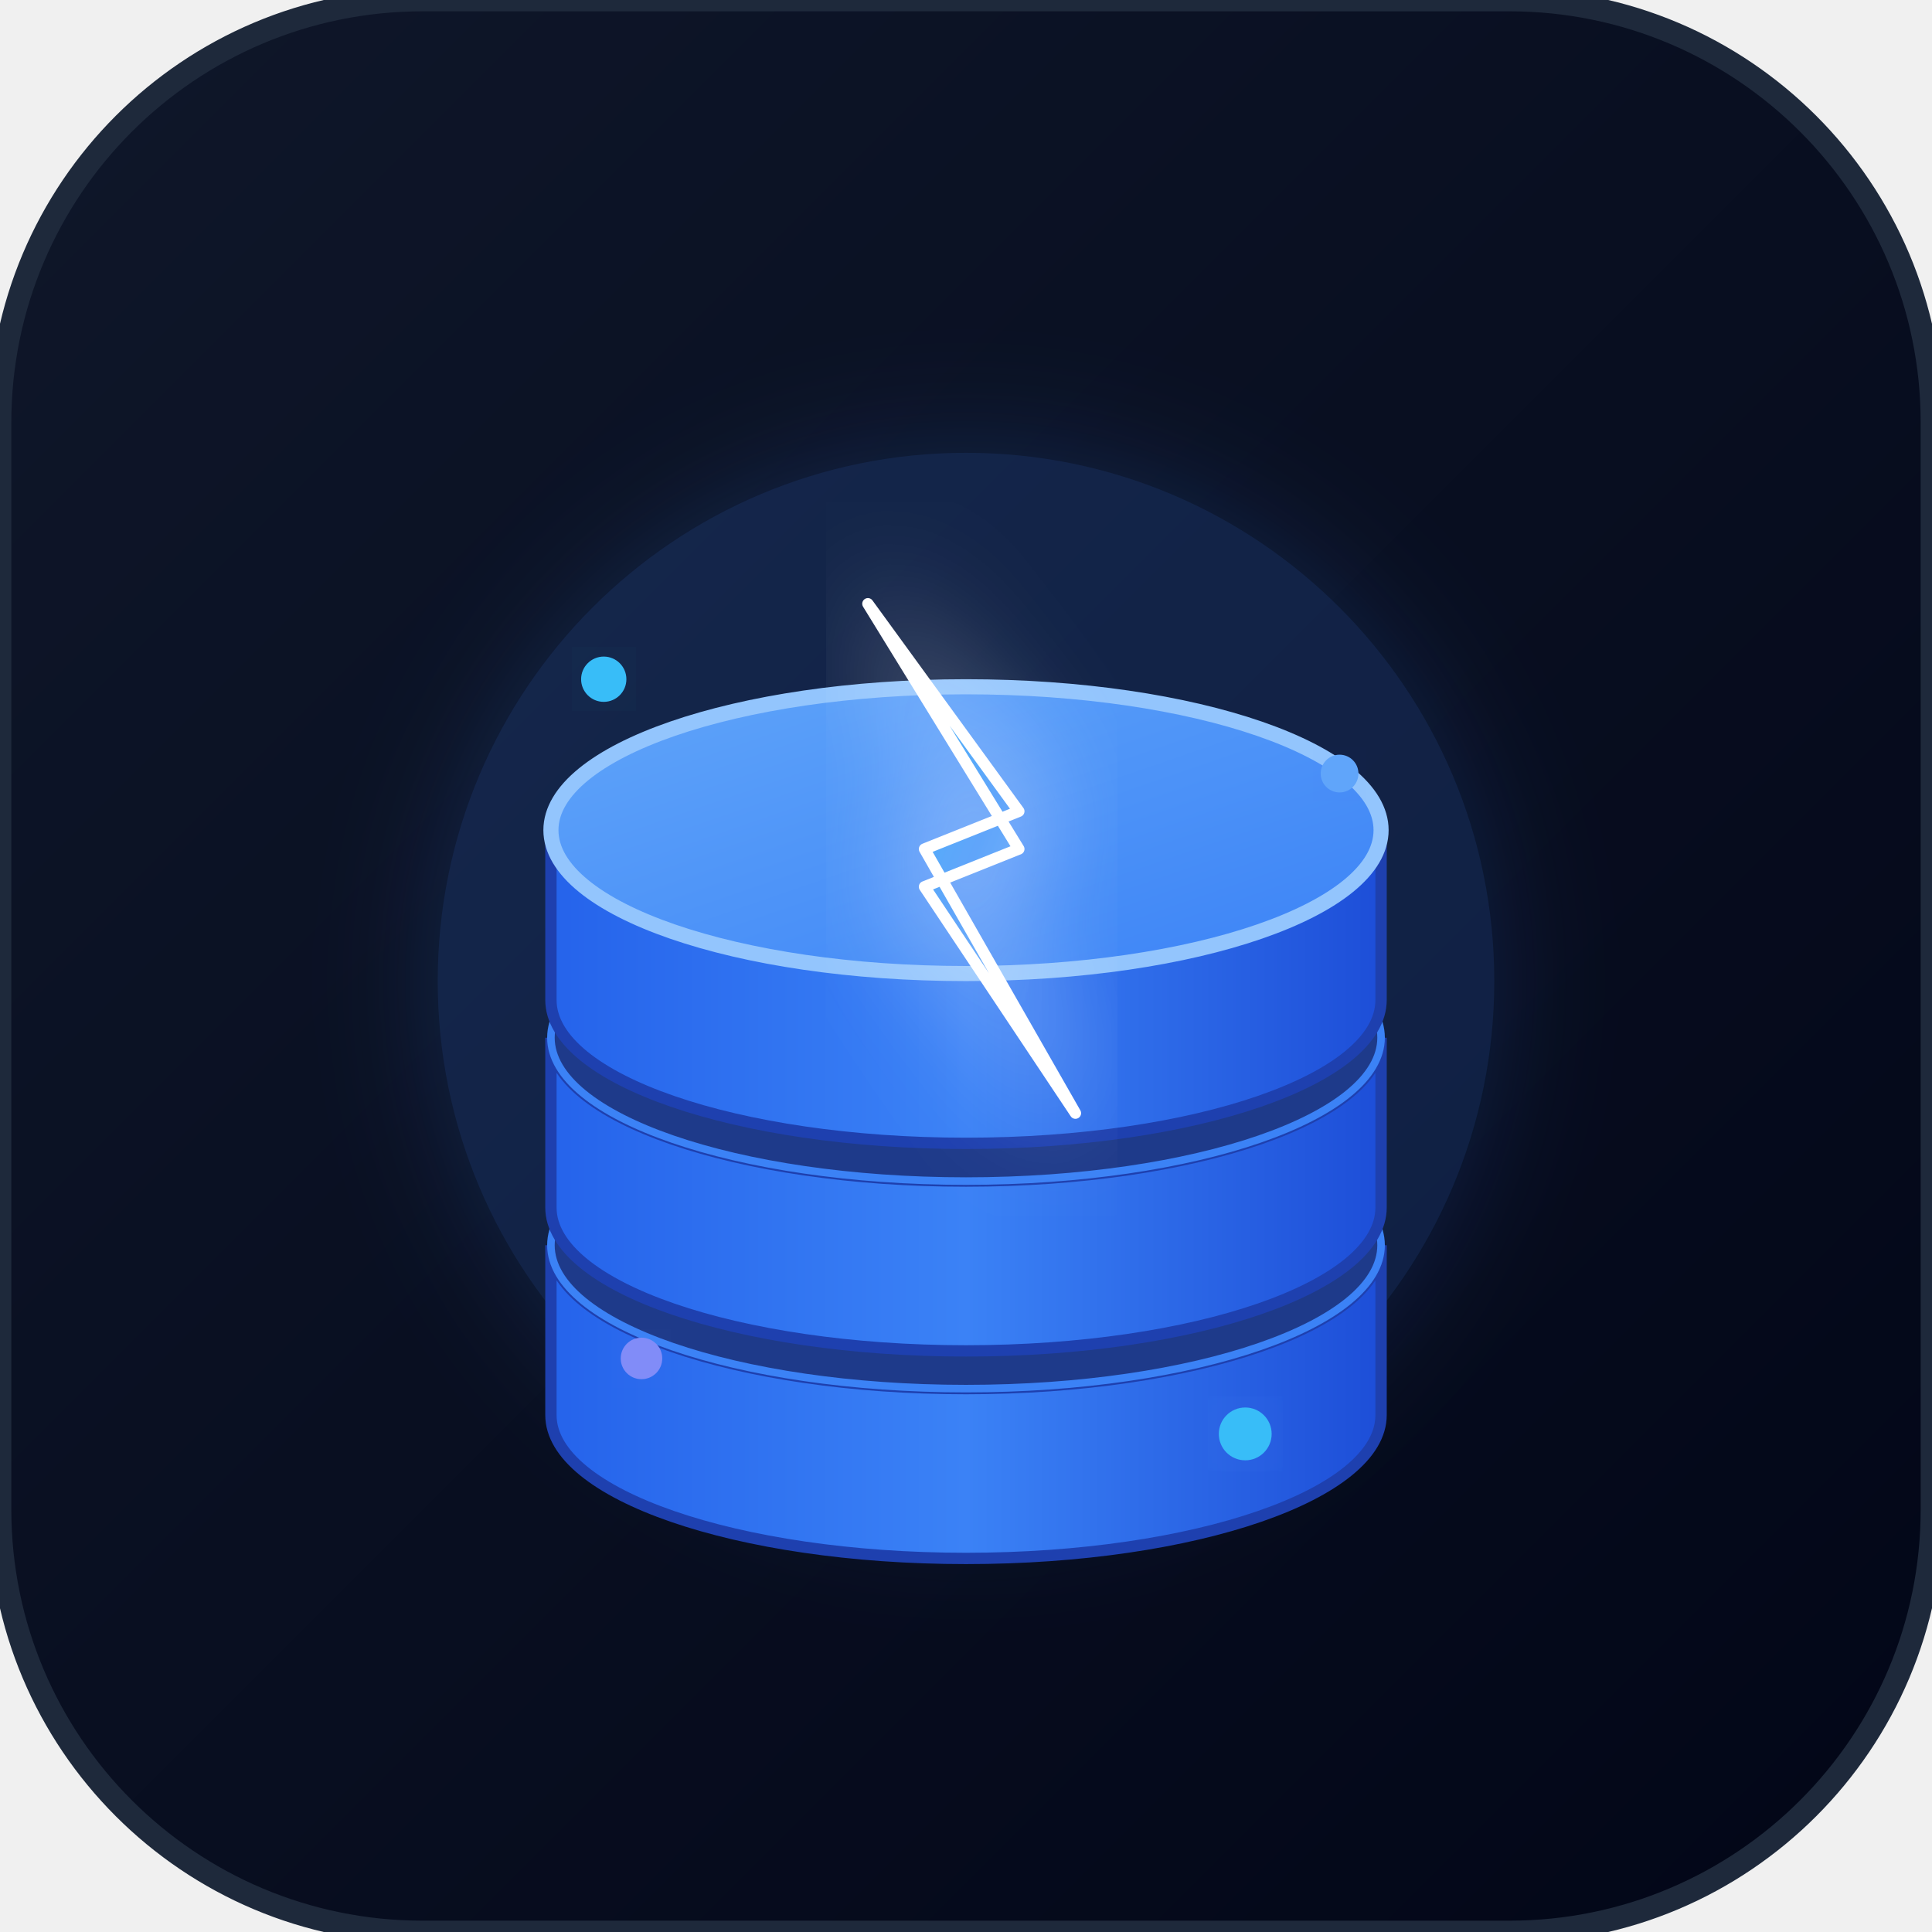
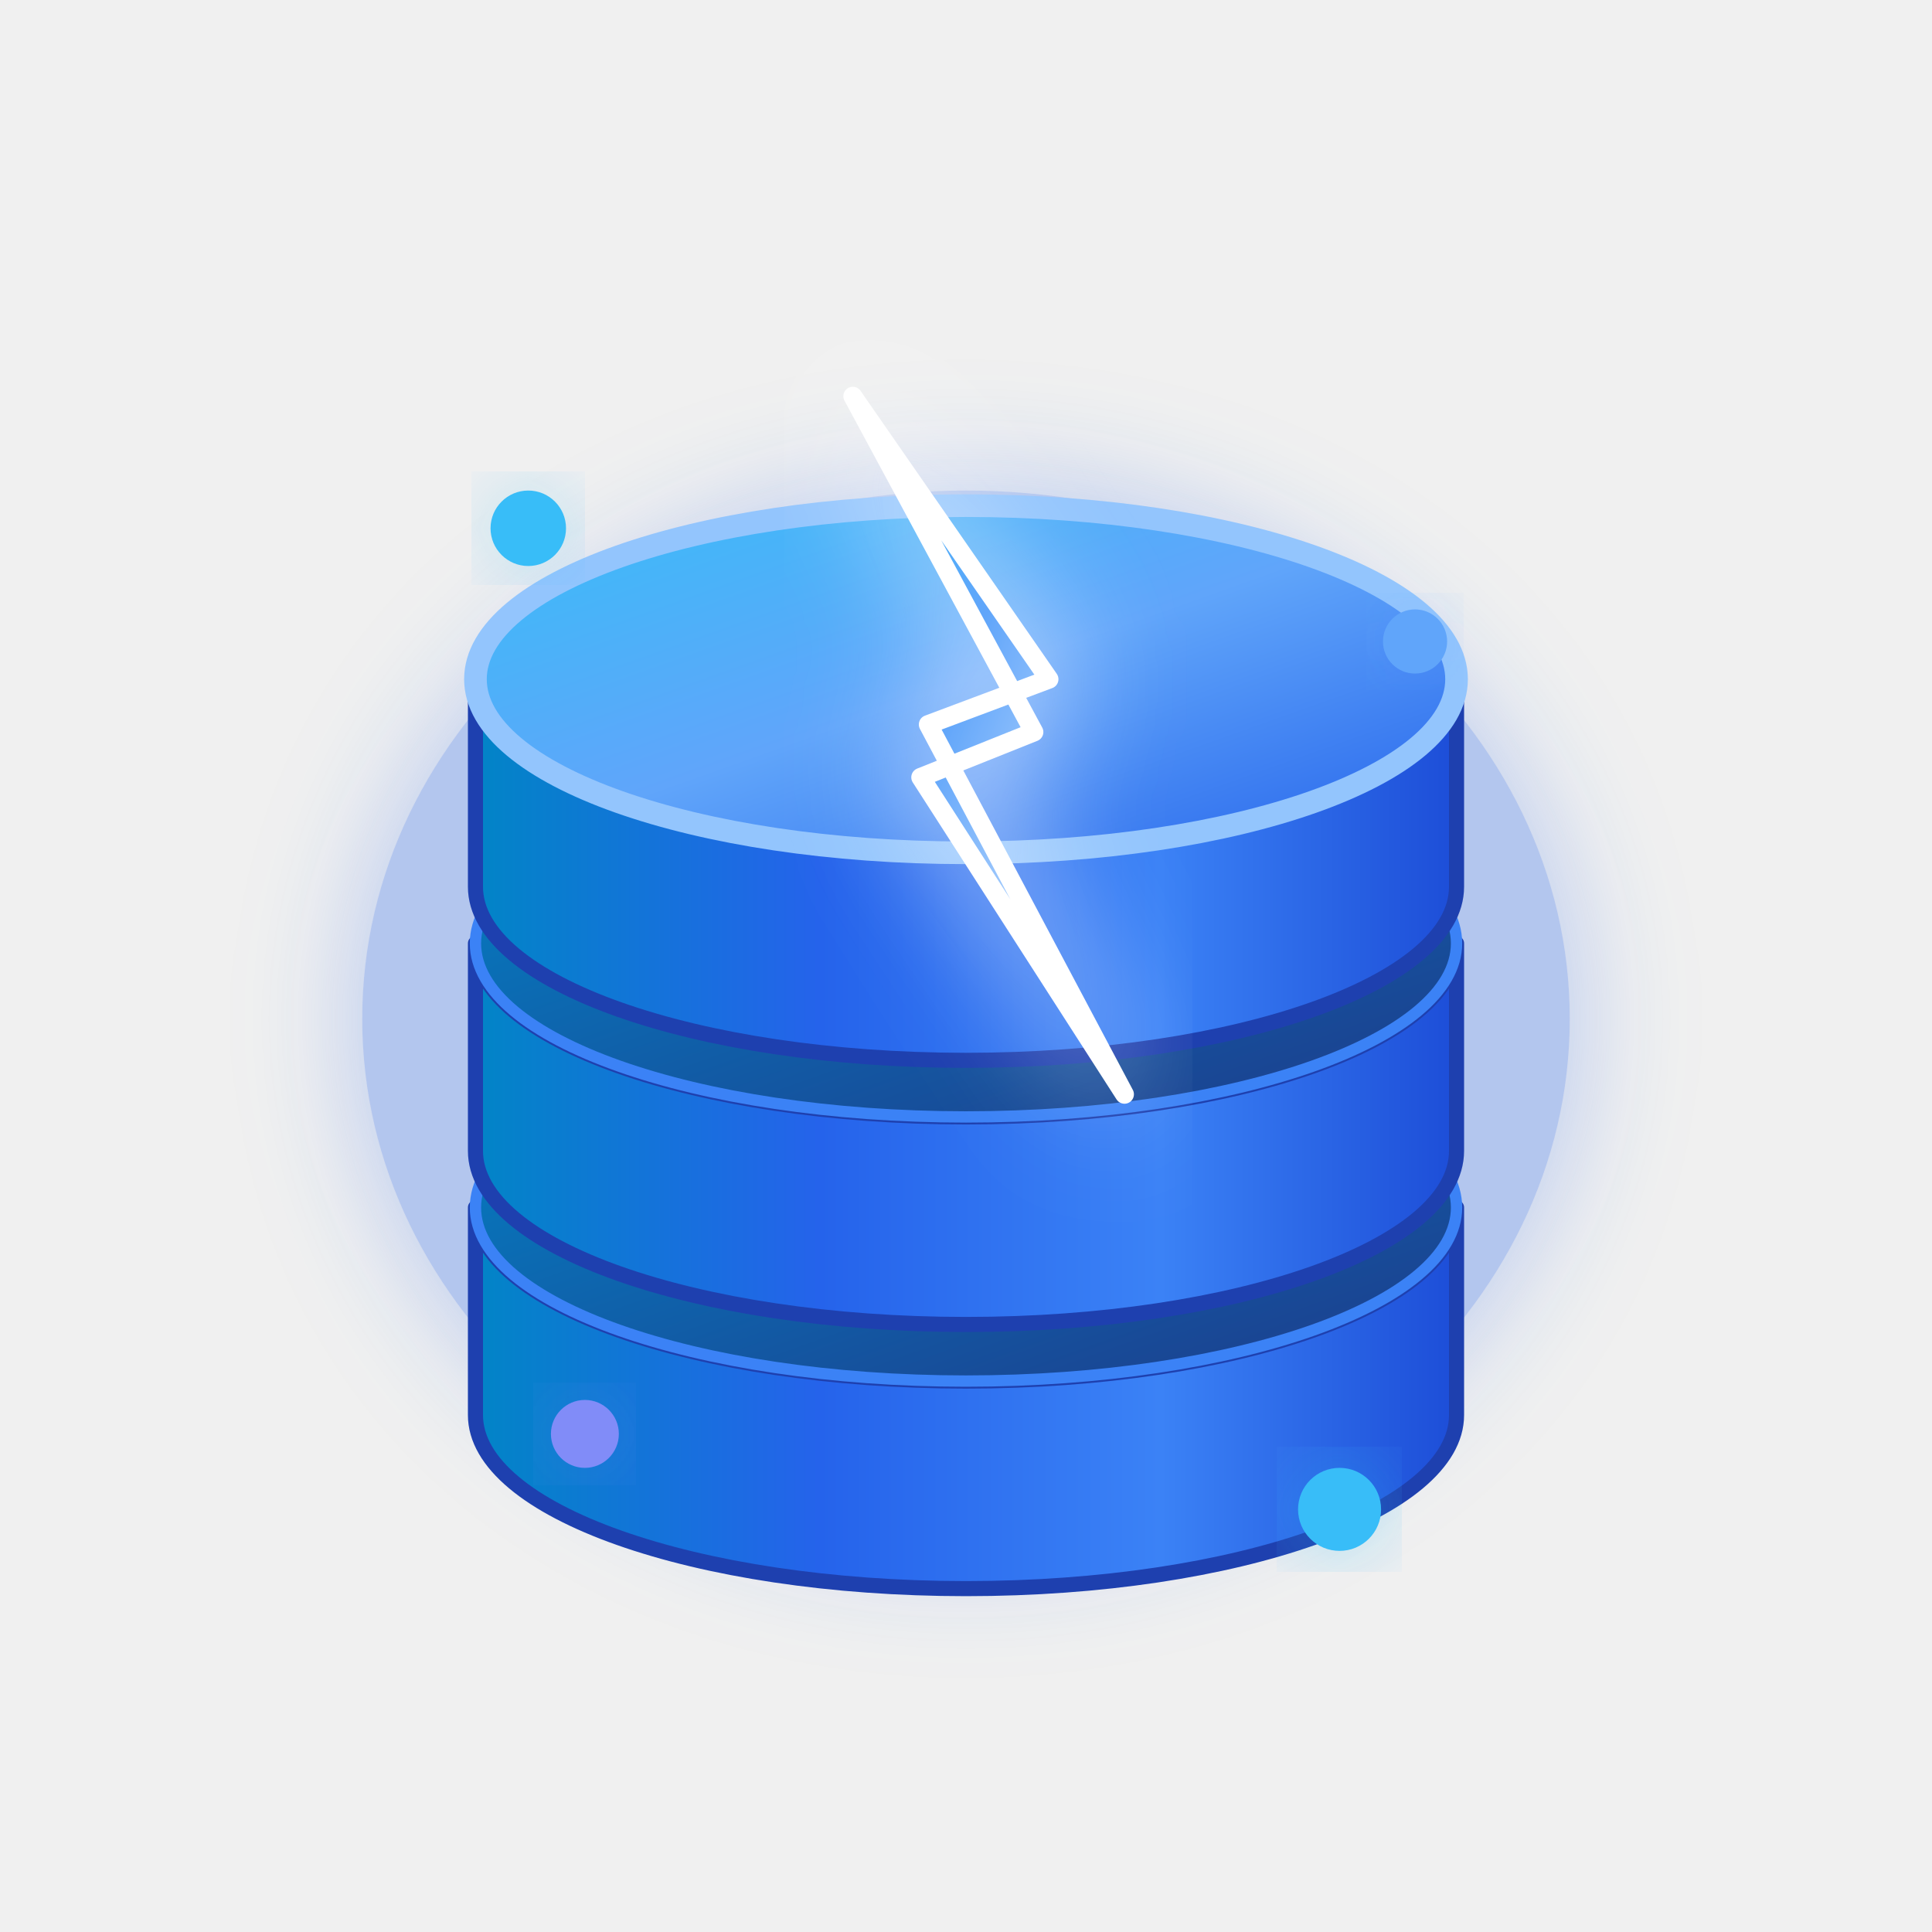
- <svg xmlns="http://www.w3.org/2000/svg" viewBox="0 0 512 512" width="100%" height="100%">
+ <svg xmlns="http://www.w3.org/2000/svg" viewBox="0 0 512 512" fill="none" width="100%" height="100%">
  <defs>
-     <linearGradient id="bgGrad" x1="0%" y1="0%" x2="100%" y2="100%">
-       <stop offset="0%" stop-color="#0f172a" />
-       <stop offset="100%" stop-color="#020617" />
-     </linearGradient>
-     <linearGradient id="cylinderGradPrimary" x1="0%" y1="0%" x2="100%" y2="0%">
-       <stop offset="0%" stop-color="#2563eb" />
-       <stop offset="50%" stop-color="#3b82f6" />
+     <linearGradient id="vdbCylinder" x1="0%" y1="0%" x2="100%" y2="0%">
+       <stop offset="0%" stop-color="#0284c7" />
+       <stop offset="35%" stop-color="#2563eb" />
+       <stop offset="70%" stop-color="#3b82f6" />
      <stop offset="100%" stop-color="#1d4ed8" />
    </linearGradient>
-     <linearGradient id="topDiskGrad" x1="0%" y1="0%" x2="100%" y2="100%">
-       <stop offset="0%" stop-color="#60a5fa" />
-       <stop offset="100%" stop-color="#3b82f6" />
+     <linearGradient id="vdbTopDisk" x1="0%" y1="0%" x2="100%" y2="100%">
+       <stop offset="0%" stop-color="#38bdf8" />
+       <stop offset="50%" stop-color="#60a5fa" />
+       <stop offset="100%" stop-color="#2563eb" />
    </linearGradient>
-     <filter id="glow" x="-20%" y="-20%" width="140%" height="140%">
+     <linearGradient id="vdbMidDisk" x1="0%" y1="0%" x2="100%" y2="100%">
+       <stop offset="0%" stop-color="#0284c7" />
+       <stop offset="100%" stop-color="#1e3a8a" />
+     </linearGradient>
+     <linearGradient id="vdbBolt" x1="0%" y1="0%" x2="100%" y2="100%">
+       <stop offset="0%" stop-color="#38bdf8" />
+       <stop offset="40%" stop-color="#60a5fa" />
+       <stop offset="100%" stop-color="#ffffff" />
+     </linearGradient>
+     <filter id="vdbGlow" x="-25%" y="-25%" width="150%" height="150%">
      <feGaussianBlur stdDeviation="16" result="blur" />
      <feComposite in="SourceGraphic" in2="blur" operator="over" />
    </filter>
-     <linearGradient id="boltGrad" x1="0%" y1="0%" x2="100%" y2="100%">
-       <stop offset="0%" stop-color="#38bdf8" />
-       <stop offset="50%" stop-color="#60a5fa" />
-       <stop offset="100%" stop-color="#93c5fd" />
-     </linearGradient>
  </defs>
-   <rect width="512" height="512" rx="112" fill="url(#bgGrad)" stroke="#1e293b" stroke-width="6" />
-   <ellipse cx="256" cy="260" rx="140" ry="140" fill="#3b82f6" opacity="0.18" filter="url(#glow)" />
-   <g transform="translate(0, 110)">
-     <path d="M 146 220 A 110 38 0 0 0 366 220 V 265 A 110 38 0 0 1 146 265 Z" fill="url(#cylinderGradPrimary)" stroke="#1e40af" stroke-width="3" />
-     <ellipse cx="256" cy="220" rx="110" ry="38" fill="#1e3a8a" stroke="#3b82f6" stroke-width="2" />
+   <ellipse cx="256" cy="270" rx="160" ry="140" fill="#2563eb" opacity="0.3" filter="url(#vdbGlow)" />
+   <g transform="translate(0, 140)">
+     <path d="M 126 180 A 130 46 0 0 0 386 180 V 235 A 130 46 0 0 1 126 235 Z" fill="url(#vdbCylinder)" stroke="#1e40af" stroke-width="4" stroke-linejoin="round" />
+     <ellipse cx="256" cy="180" rx="130" ry="46" fill="url(#vdbMidDisk)" stroke="#3b82f6" stroke-width="3" />
  </g>
-   <g transform="translate(0, 55)">
-     <path d="M 146 220 A 110 38 0 0 0 366 220 V 265 A 110 38 0 0 1 146 265 Z" fill="url(#cylinderGradPrimary)" stroke="#1e40af" stroke-width="3" />
-     <ellipse cx="256" cy="220" rx="110" ry="38" fill="#1e3a8a" stroke="#3b82f6" stroke-width="2" />
+   <g transform="translate(0, 70)">
+     <path d="M 126 180 A 130 46 0 0 0 386 180 V 235 A 130 46 0 0 1 126 235 Z" fill="url(#vdbCylinder)" stroke="#1e40af" stroke-width="4" stroke-linejoin="round" />
+     <ellipse cx="256" cy="180" rx="130" ry="46" fill="url(#vdbMidDisk)" stroke="#3b82f6" stroke-width="3" />
  </g>
  <g transform="translate(0, 0)">
-     <path d="M 146 220 A 110 38 0 0 0 366 220 V 265 A 110 38 0 0 1 146 265 Z" fill="url(#cylinderGradPrimary)" stroke="#1e40af" stroke-width="3" />
-     <ellipse cx="256" cy="220" rx="110" ry="38" fill="url(#topDiskGrad)" stroke="#93c5fd" stroke-width="4" />
+     <path d="M 126 180 A 130 46 0 0 0 386 180 V 235 A 130 46 0 0 1 126 235 Z" fill="url(#vdbCylinder)" stroke="#1e40af" stroke-width="4" stroke-linejoin="round" />
+     <ellipse cx="256" cy="180" rx="130" ry="46" fill="url(#vdbTopDisk)" stroke="#93c5fd" stroke-width="6" />
  </g>
-   <path d="M 230 160 L 270 215 L 245 225 L 285 295 L 245 235 L 270 225 Z" fill="url(#boltGrad)" stroke="#ffffff" stroke-width="3" stroke-linejoin="round" filter="url(#glow)" />
-   <circle cx="160" cy="180" r="6" fill="#38bdf8" filter="url(#glow)" />
-   <circle cx="355" cy="205" r="5" fill="#60a5fa" filter="url(#glow)" />
-   <circle cx="330" cy="380" r="7" fill="#38bdf8" filter="url(#glow)" />
-   <circle cx="170" cy="360" r="5.5" fill="#818cf8" filter="url(#glow)" />
+   <path d="M 226 105 L 278 180 L 246 192 L 298 290 L 244 206 L 274 194 Z" fill="url(#vdbBolt)" stroke="#ffffff" stroke-width="5" stroke-linejoin="round" filter="url(#vdbGlow)" />
+   <circle cx="140" cy="140" r="10" fill="#38bdf8" filter="url(#vdbGlow)" />
+   <circle cx="375" cy="170" r="8.5" fill="#60a5fa" filter="url(#vdbGlow)" />
+   <circle cx="355" cy="400" r="11" fill="#38bdf8" filter="url(#vdbGlow)" />
+   <circle cx="155" cy="380" r="9" fill="#818cf8" filter="url(#vdbGlow)" />
</svg>
